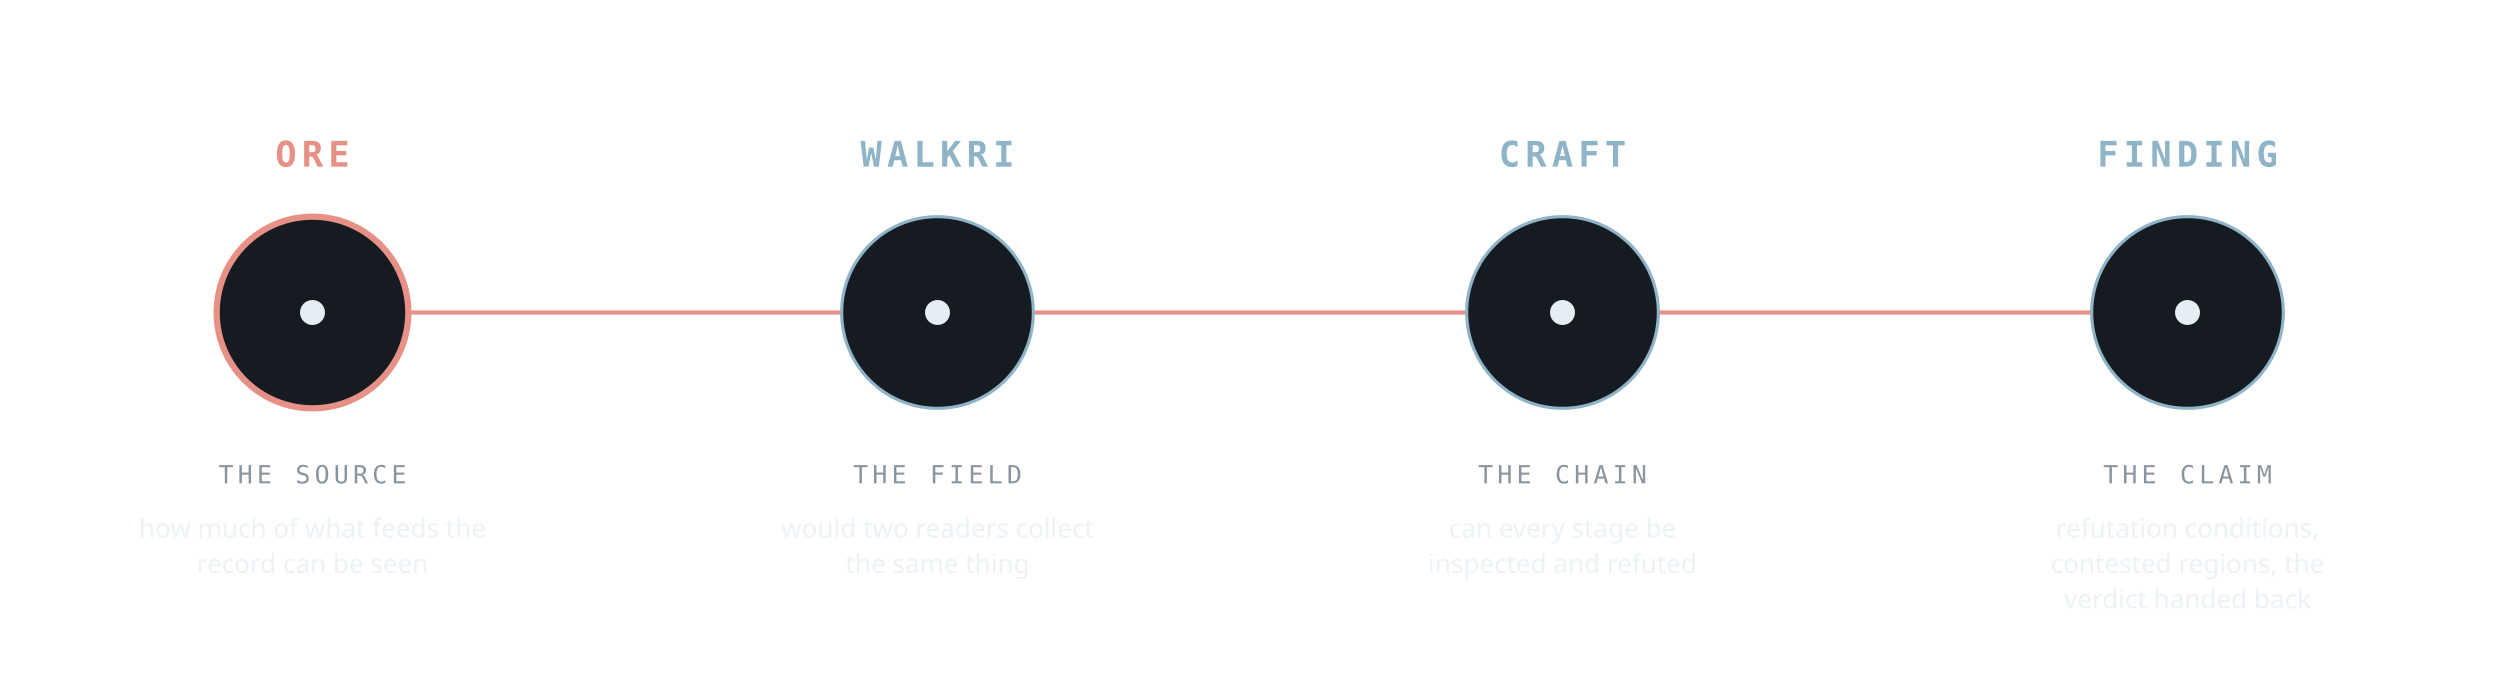
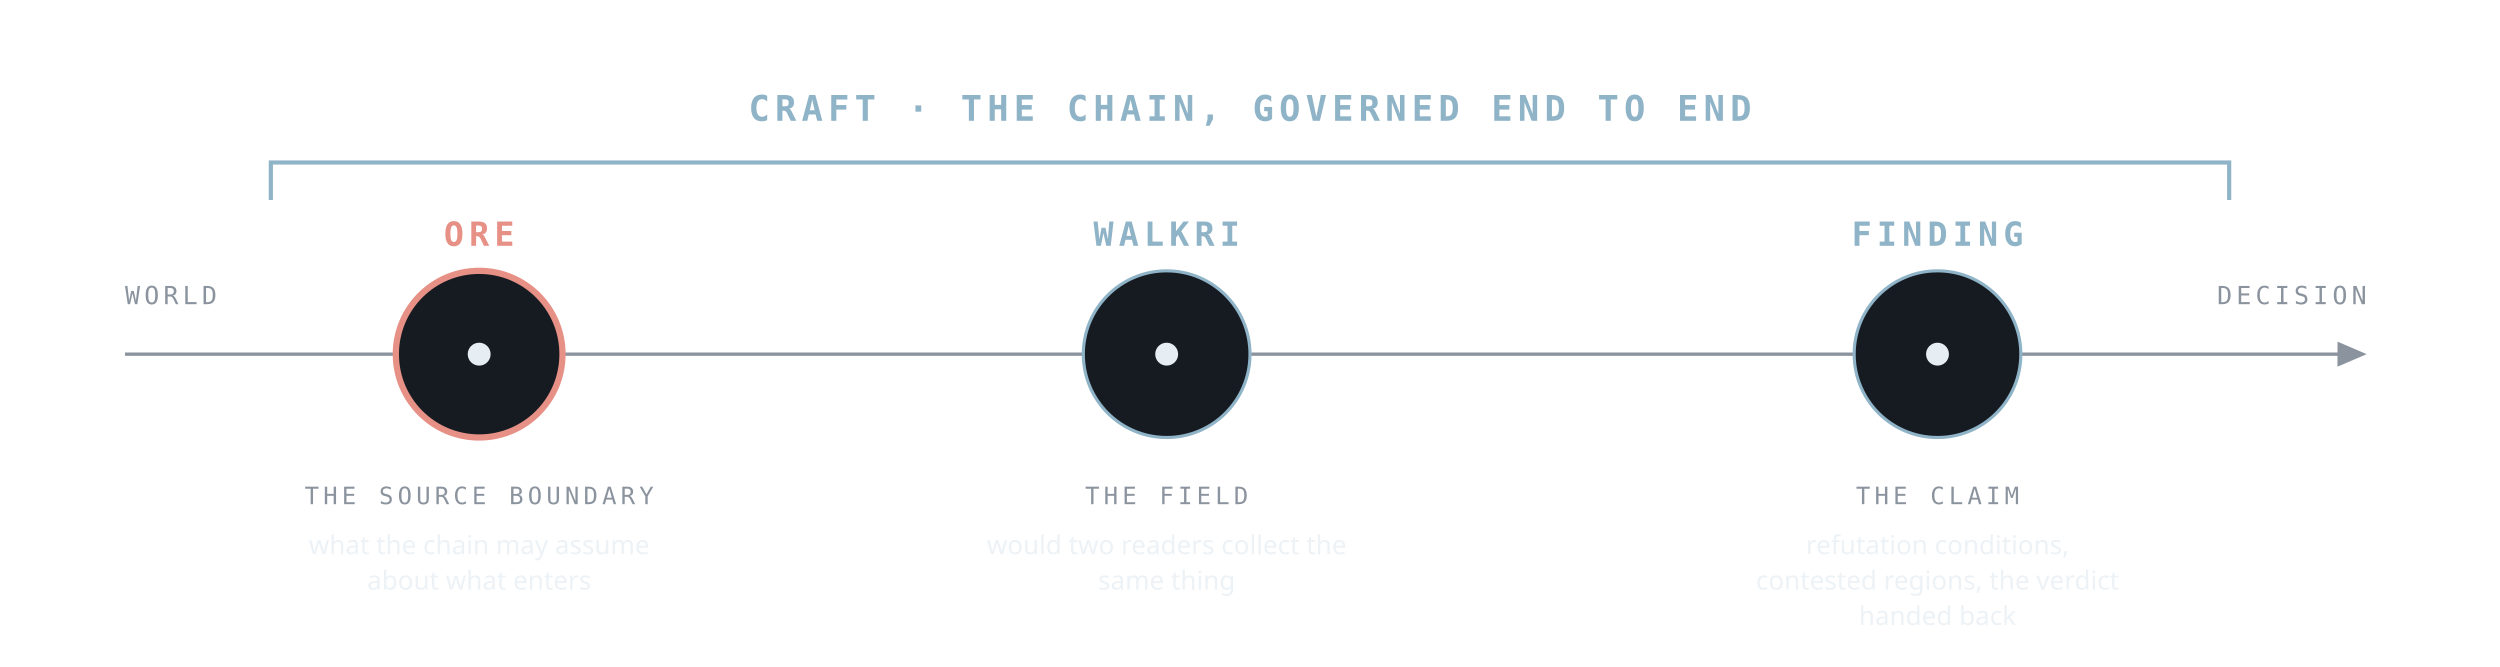
- <svg xmlns="http://www.w3.org/2000/svg" viewBox="0 0 1200 330" fill="none">
-   <line x1="150" y1="150" x2="1050" y2="150" stroke="#E69086" stroke-width="2" />
-   <circle cx="150" cy="150" r="46" fill="#161B22" stroke="#E69086" stroke-width="3" />
-   <circle cx="150" cy="150" r="6" fill="#E6EDF3" />
-   <text x="150" y="80" text-anchor="middle" font-family="ui-monospace, monospace" font-size="17" letter-spacing="2.5" fill="#E69086" font-weight="600">ORE</text>
-   <text x="150" y="232" text-anchor="middle" font-family="ui-monospace, monospace" font-size="12" letter-spacing="2" fill="#8B949E">THE SOURCE</text>
-   <text x="150" y="258" text-anchor="middle" font-family="system-ui, sans-serif" font-size="12.5" fill="#E6EDF3" opacity="0.75">how much of what feeds the</text>
-   <text x="150" y="275" text-anchor="middle" font-family="system-ui, sans-serif" font-size="12.5" fill="#E6EDF3" opacity="0.75">record can be seen</text>
-   <circle cx="450" cy="150" r="46" fill="#161B22" stroke="#8FB3C7" stroke-width="1.5" />
-   <circle cx="450" cy="150" r="6" fill="#E6EDF3" />
-   <text x="450" y="80" text-anchor="middle" font-family="ui-monospace, monospace" font-size="17" letter-spacing="2.5" fill="#8FB3C7" font-weight="600">WALKRI</text>
-   <text x="450" y="232" text-anchor="middle" font-family="ui-monospace, monospace" font-size="12" letter-spacing="2" fill="#8B949E">THE FIELD</text>
-   <text x="450" y="258" text-anchor="middle" font-family="system-ui, sans-serif" font-size="12.5" fill="#E6EDF3" opacity="0.75">would two readers collect</text>
-   <text x="450" y="275" text-anchor="middle" font-family="system-ui, sans-serif" font-size="12.5" fill="#E6EDF3" opacity="0.75">the same thing</text>
-   <circle cx="750" cy="150" r="46" fill="#161B22" stroke="#8FB3C7" stroke-width="1.5" />
-   <circle cx="750" cy="150" r="6" fill="#E6EDF3" />
-   <text x="750" y="80" text-anchor="middle" font-family="ui-monospace, monospace" font-size="17" letter-spacing="2.5" fill="#8FB3C7" font-weight="600">CRAFT</text>
-   <text x="750" y="232" text-anchor="middle" font-family="ui-monospace, monospace" font-size="12" letter-spacing="2" fill="#8B949E">THE CHAIN</text>
-   <text x="750" y="258" text-anchor="middle" font-family="system-ui, sans-serif" font-size="12.5" fill="#E6EDF3" opacity="0.75">can every stage be</text>
-   <text x="750" y="275" text-anchor="middle" font-family="system-ui, sans-serif" font-size="12.5" fill="#E6EDF3" opacity="0.75">inspected and refuted</text>
-   <circle cx="1050" cy="150" r="46" fill="#161B22" stroke="#8FB3C7" stroke-width="1.5" />
-   <circle cx="1050" cy="150" r="6" fill="#E6EDF3" />
-   <text x="1050" y="80" text-anchor="middle" font-family="ui-monospace, monospace" font-size="17" letter-spacing="2.5" fill="#8FB3C7" font-weight="600">FINDING</text>
-   <text x="1050" y="232" text-anchor="middle" font-family="ui-monospace, monospace" font-size="12" letter-spacing="2" fill="#8B949E">THE CLAIM</text>
-   <text x="1050" y="258" text-anchor="middle" font-family="system-ui, sans-serif" font-size="12.5" fill="#E6EDF3" opacity="0.75">refutation conditions,</text>
-   <text x="1050" y="275" text-anchor="middle" font-family="system-ui, sans-serif" font-size="12.5" fill="#E6EDF3" opacity="0.75">contested regions, the</text>
-   <text x="1050" y="292" text-anchor="middle" font-family="system-ui, sans-serif" font-size="12.5" fill="#E6EDF3" opacity="0.75">verdict handed back</text>
+ <svg xmlns="http://www.w3.org/2000/svg" viewBox="0 0 1200 320" fill="none">
+   <path d="M130 96 L130 78 L1070 78 L1070 96" stroke="#8FB3C7" stroke-width="2" fill="none" />
+   <text x="600" y="58" text-anchor="middle" font-family="ui-monospace, monospace" font-size="17" letter-spacing="2.5" fill="#8FB3C7" font-weight="600">CRAFT · THE CHAIN, GOVERNED END TO END</text>
+   <line x1="60" y1="170" x2="1124" y2="170" stroke="#8B949E" stroke-width="1.6" />
+   <path d="M1136 170 l-14 -6 l0 12 z" fill="#8B949E" />
+   <text x="60" y="146" font-family="ui-monospace, monospace" font-size="12" letter-spacing="2" fill="#8B949E">WORLD</text>
+   <text x="1136" y="146" text-anchor="end" font-family="ui-monospace, monospace" font-size="12" letter-spacing="2" fill="#8B949E">DECISION</text>
+   <circle cx="230" cy="170" r="40" fill="#161B22" stroke="#E69086" stroke-width="3" />
+   <circle cx="230" cy="170" r="5.5" fill="#E6EDF3" />
+   <text x="230" y="118" text-anchor="middle" font-family="ui-monospace, monospace" font-size="16" letter-spacing="2.5" fill="#E69086" font-weight="600">ORE</text>
+   <text x="230" y="242" text-anchor="middle" font-family="ui-monospace, monospace" font-size="11.5" letter-spacing="2" fill="#8B949E">THE SOURCE BOUNDARY</text>
+   <text x="230" y="266" text-anchor="middle" font-family="system-ui, sans-serif" font-size="12.5" fill="#E6EDF3" opacity="0.75">what the chain may assume</text>
+   <text x="230" y="283" text-anchor="middle" font-family="system-ui, sans-serif" font-size="12.5" fill="#E6EDF3" opacity="0.75">about what enters</text>
+   <circle cx="560" cy="170" r="40" fill="#161B22" stroke="#8FB3C7" stroke-width="1.5" />
+   <circle cx="560" cy="170" r="5.5" fill="#E6EDF3" />
+   <text x="560" y="118" text-anchor="middle" font-family="ui-monospace, monospace" font-size="16" letter-spacing="2.5" fill="#8FB3C7" font-weight="600">WALKRI</text>
+   <text x="560" y="242" text-anchor="middle" font-family="ui-monospace, monospace" font-size="11.5" letter-spacing="2" fill="#8B949E">THE FIELD</text>
+   <text x="560" y="266" text-anchor="middle" font-family="system-ui, sans-serif" font-size="12.5" fill="#E6EDF3" opacity="0.75">would two readers collect the</text>
+   <text x="560" y="283" text-anchor="middle" font-family="system-ui, sans-serif" font-size="12.5" fill="#E6EDF3" opacity="0.75">same thing</text>
+   <circle cx="930" cy="170" r="40" fill="#161B22" stroke="#8FB3C7" stroke-width="1.5" />
+   <circle cx="930" cy="170" r="5.5" fill="#E6EDF3" />
+   <text x="930" y="118" text-anchor="middle" font-family="ui-monospace, monospace" font-size="16" letter-spacing="2.5" fill="#8FB3C7" font-weight="600">FINDING</text>
+   <text x="930" y="242" text-anchor="middle" font-family="ui-monospace, monospace" font-size="11.5" letter-spacing="2" fill="#8B949E">THE CLAIM</text>
+   <text x="930" y="266" text-anchor="middle" font-family="system-ui, sans-serif" font-size="12.5" fill="#E6EDF3" opacity="0.75">refutation conditions,</text>
+   <text x="930" y="283" text-anchor="middle" font-family="system-ui, sans-serif" font-size="12.5" fill="#E6EDF3" opacity="0.75">contested regions, the verdict</text>
+   <text x="930" y="300" text-anchor="middle" font-family="system-ui, sans-serif" font-size="12.5" fill="#E6EDF3" opacity="0.75">handed back</text>
</svg>
